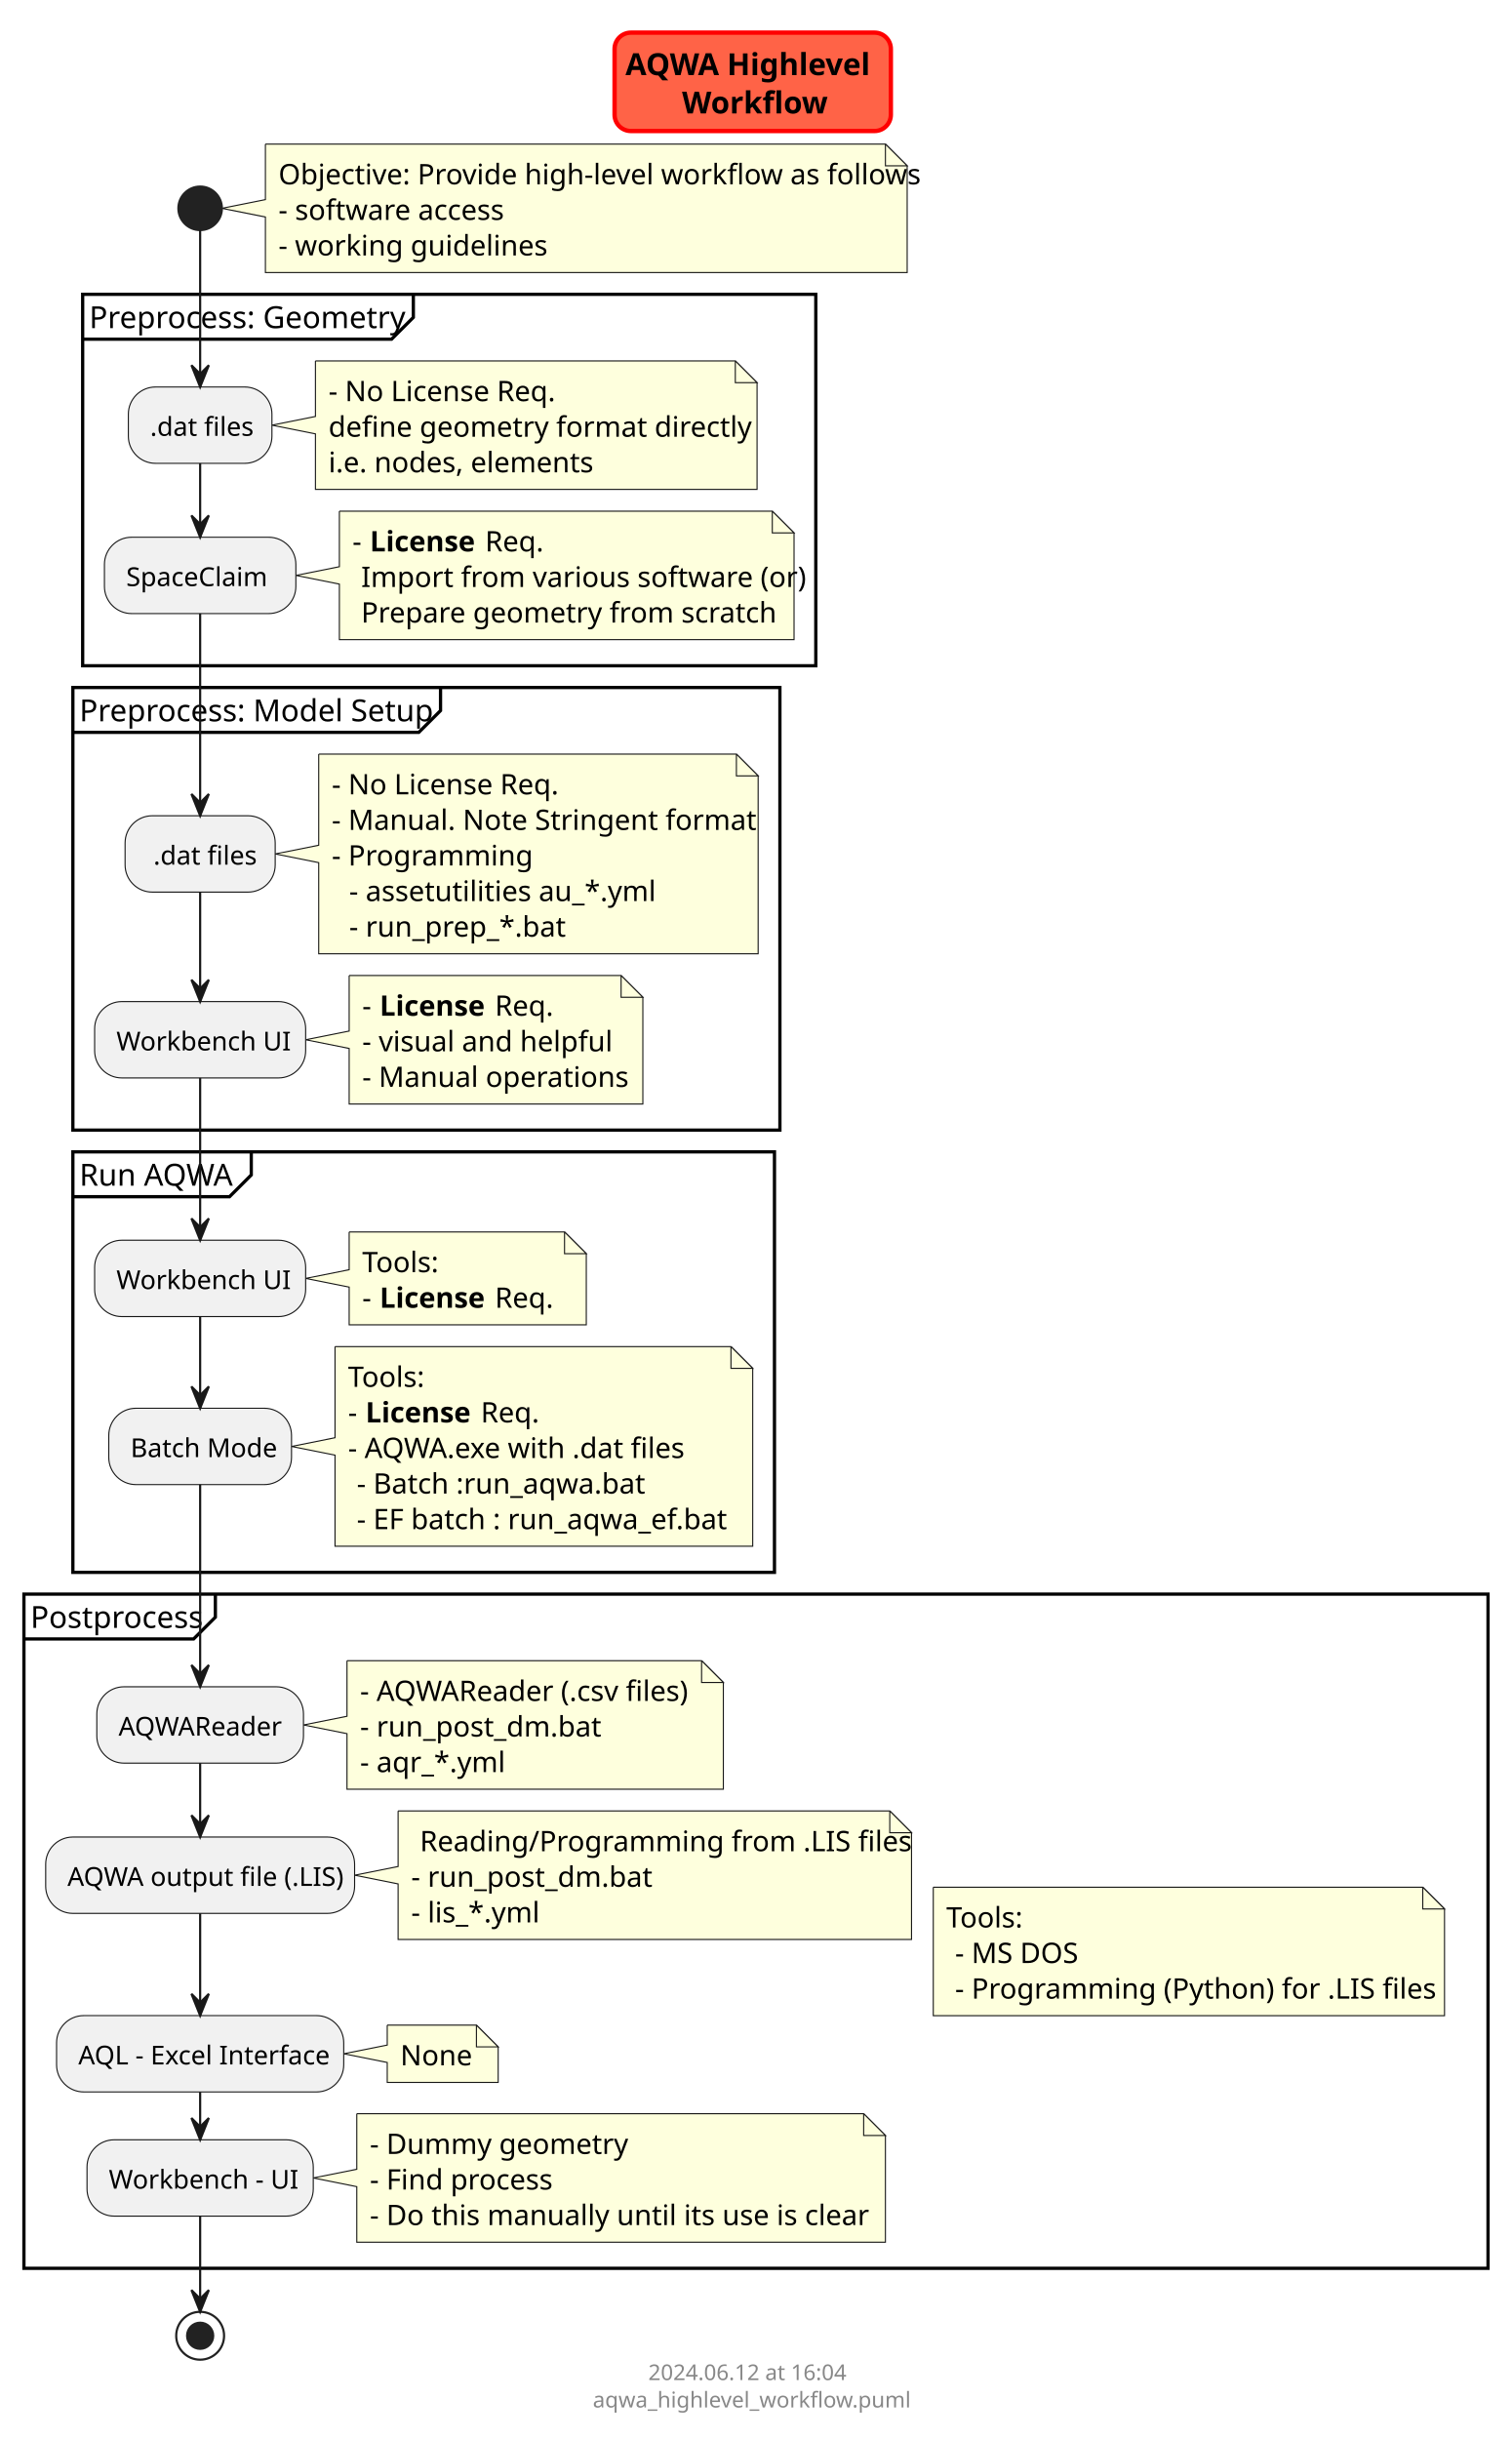
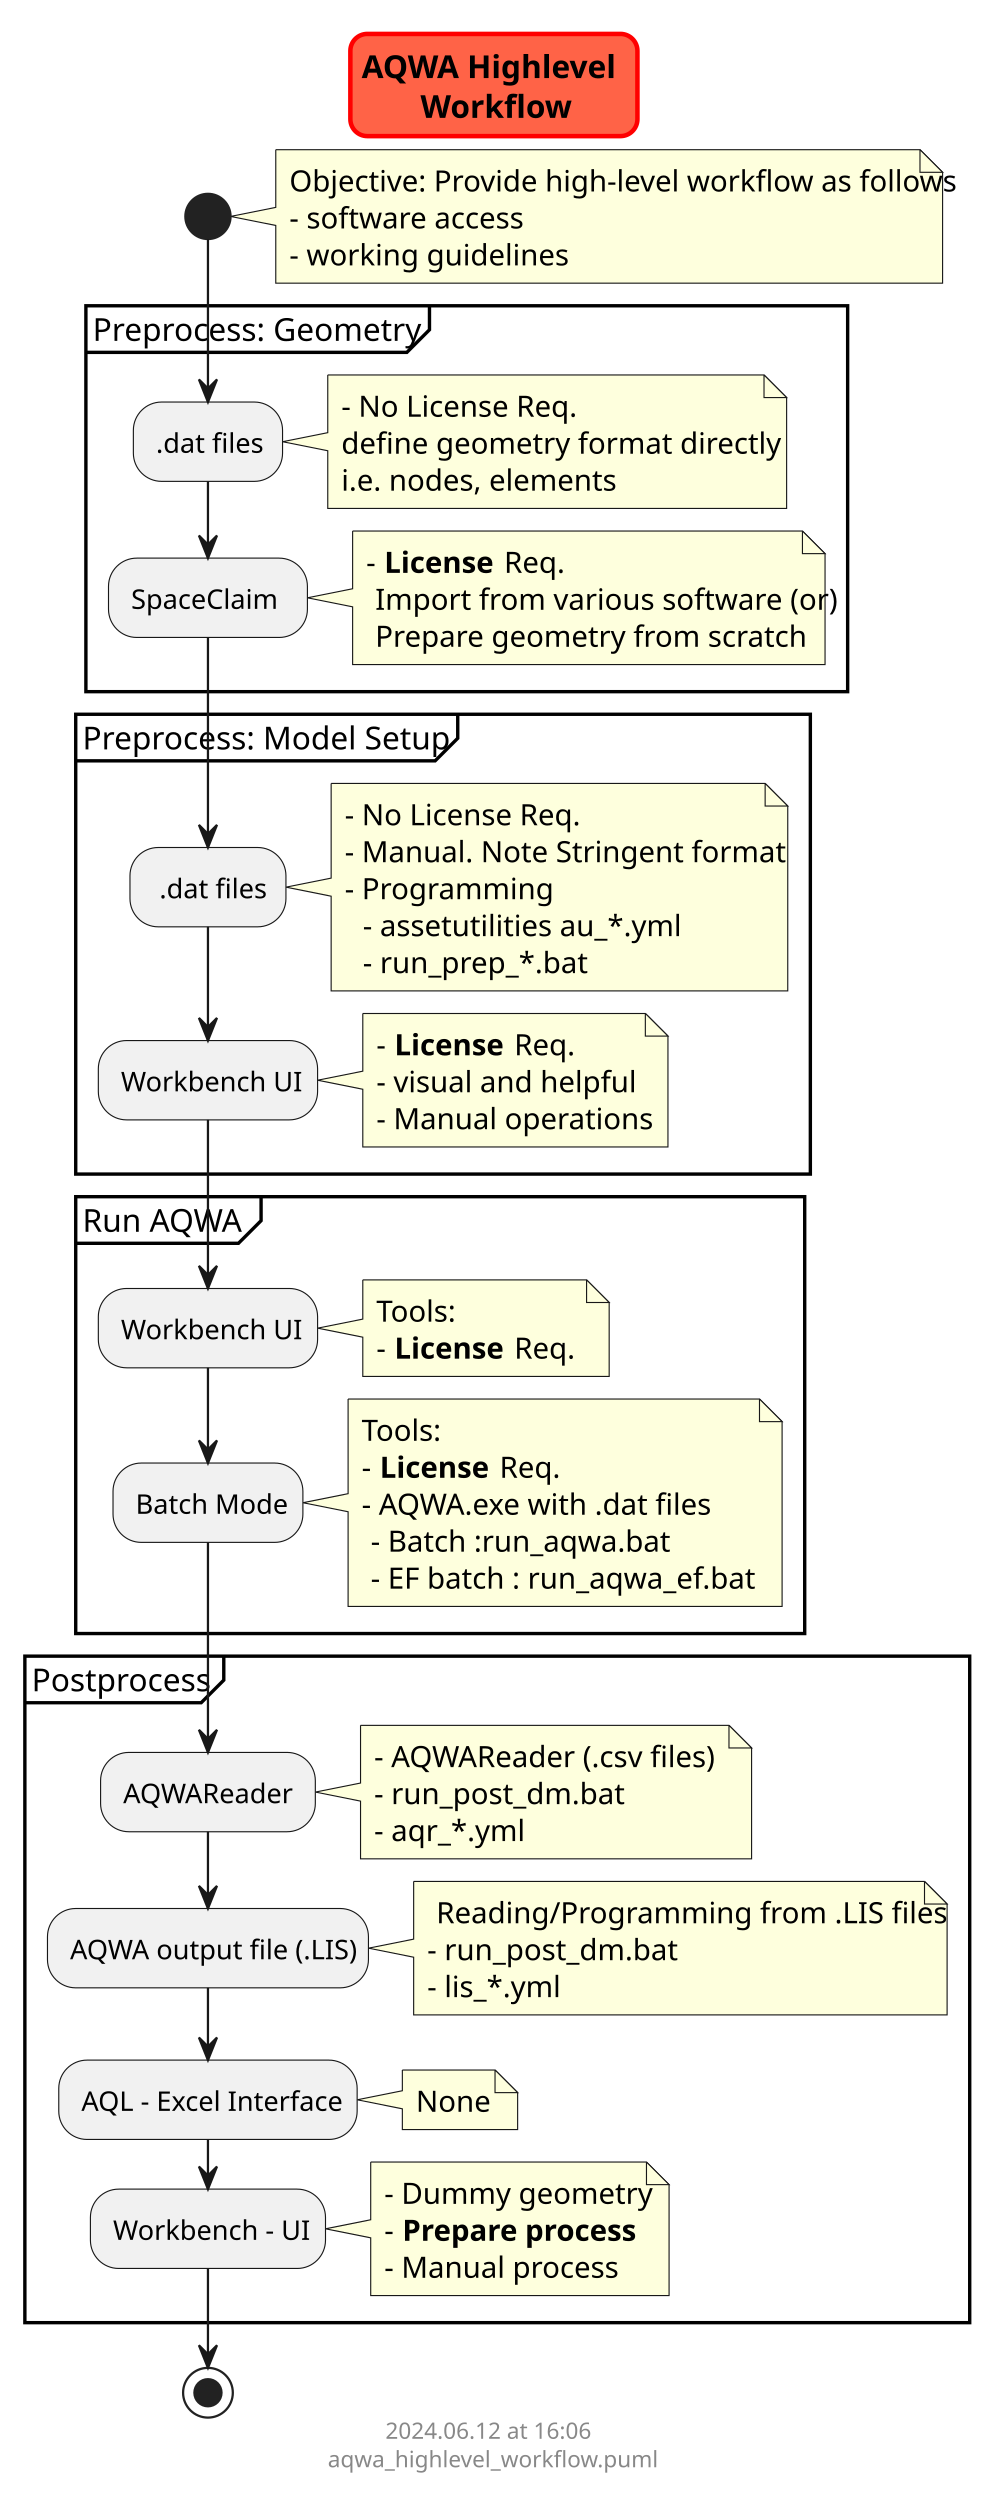
- <svg xmlns="http://www.w3.org/2000/svg" contentStyleType="text/css" height="3363px" preserveAspectRatio="none" style="width:2085px;height:3363px;background:#FFFFFF;" version="1.1" viewBox="0 0 2085 3363" width="2085px" zoomAndPan="magnify">
+ <svg xmlns="http://www.w3.org/2000/svg" contentStyleType="text/css" height="3318px" preserveAspectRatio="none" style="width:1320px;height:3318px;background:#FFFFFF;" version="1.1" viewBox="0 0 1320 3318" width="1320px" zoomAndPan="magnify">
  <defs />
  <g>
-     <rect fill="#FF6347" height="135.656" id="_title" rx="22.5" ry="22.5" style="stroke:#FF0000;stroke-width:6.0;" width="381" x="847.5" y="45" />
-     <text fill="#000000" font-family="sans-serif" font-size="42" font-weight="bold" lengthAdjust="spacing" textLength="339" x="862.5" y="103.6">AQWA Highlevel</text>
-     <text fill="#000000" font-family="sans-serif" font-size="42" font-weight="bold" lengthAdjust="spacing" textLength="195" x="940.5" y="156.428">Workflow</text>
+     <rect fill="#FF6347" height="135.656" id="_title" rx="22.5" ry="22.5" style="stroke:#FF0000;stroke-width:6.0;" width="381" x="465" y="45" />
+     <text fill="#000000" font-family="sans-serif" font-size="42" font-weight="bold" lengthAdjust="spacing" textLength="339" x="480" y="103.6">AQWA Highlevel</text>
+     <text fill="#000000" font-family="sans-serif" font-size="42" font-weight="bold" lengthAdjust="spacing" textLength="195" x="558" y="156.428">Workflow</text>
    <path d="M366,198.656 L366,275.238 L306,287.238 L366,299.238 L366,375.82 A0,0 0 0 0 366,375.82 L1251,375.82 A0,0 0 0 0 1251,375.82 L1251,228.656 L1221,198.656 L366,198.656 A0,0 0 0 0 366,198.656 " fill="#FEFFDD" style="stroke:#181818;stroke-width:1.5;" />
    <path d="M1221,198.656 L1221,228.656 L1251,228.656 L1221,198.656 " fill="#FEFFDD" style="stroke:#181818;stroke-width:1.5;" />
    <text fill="#000000" font-family="sans-serif" font-size="39" lengthAdjust="spacing" textLength="822" x="384" y="254.142">Objective: Provide high-level workflow as follows</text>
    <text fill="#000000" font-family="sans-serif" font-size="39" lengthAdjust="spacing" textLength="306" x="384" y="303.196">- software access</text>
    <text fill="#000000" font-family="sans-serif" font-size="39" lengthAdjust="spacing" textLength="342" x="384" y="352.251">- working guidelines</text>
    <ellipse cx="276" cy="287.238" fill="#222222" rx="30" ry="30" style="stroke:#222222;stroke-width:3.0;" />
    <rect fill="none" height="512.156" style="stroke:#000000;stroke-width:4.5;" width="1011" x="114" y="405.82" />
    <path d="M570,405.82 L570,437.648 L540,467.648 L114,467.648 " fill="none" style="stroke:#000000;stroke-width:4.5;" />
    <text fill="#000000" font-family="sans-serif" font-size="42" lengthAdjust="spacing" textLength="426" x="123" y="452.42">Preprocess: Geometry</text>
    <path d="M435,497.648 L435,574.231 L375,586.231 L435,598.231 L435,674.812 A0,0 0 0 0 435,674.812 L1044,674.812 A0,0 0 0 0 1044,674.812 L1044,527.648 L1014,497.648 L435,497.648 A0,0 0 0 0 435,497.648 " fill="#FEFFDD" style="stroke:#181818;stroke-width:1.5;" />
    <path d="M1014,497.648 L1014,527.648 L1044,527.648 L1014,497.648 " fill="#FEFFDD" style="stroke:#181818;stroke-width:1.5;" />
    <text fill="#000000" font-family="sans-serif" font-size="39" lengthAdjust="spacing" textLength="312" x="453" y="553.134">- No License Req.</text>
    <text fill="#000000" font-family="sans-serif" font-size="39" lengthAdjust="spacing" textLength="534" x="453" y="602.188">define geometry format directly</text>
    <text fill="#000000" font-family="sans-serif" font-size="39" lengthAdjust="spacing" textLength="354" x="453" y="651.243">i.e. nodes, elements</text>
    <rect fill="#F1F1F1" height="105.281" rx="37.5" ry="37.5" style="stroke:#181818;stroke-width:1.5;" width="198" x="177" y="533.59" />
    <text fill="#000000" font-family="sans-serif" font-size="36" lengthAdjust="spacing" textLength="138" x="207" y="600.961">.dat files</text>
    <path d="M468,704.812 L468,781.394 L408,793.394 L468,805.394 L468,881.977 A0,0 0 0 0 468,881.977 L1095,881.977 A0,0 0 0 0 1095,881.977 L1095,734.812 L1065,704.812 L468,704.812 A0,0 0 0 0 468,704.812 " fill="#FEFFDD" style="stroke:#181818;stroke-width:1.5;" />
    <path d="M1065,704.812 L1065,734.812 L1095,734.812 L1065,704.812 " fill="#FEFFDD" style="stroke:#181818;stroke-width:1.5;" />
    <text fill="#000000" font-family="sans-serif" font-size="39" lengthAdjust="spacing" textLength="12" x="486" y="760.298">-</text>
    <text fill="#000000" font-family="sans-serif" font-size="39" font-weight="bold" lengthAdjust="spacing" textLength="147" x="510" y="760.298">License</text>
    <text fill="#000000" font-family="sans-serif" font-size="39" lengthAdjust="spacing" textLength="81" x="669" y="760.298">Req.</text>
    <text fill="#000000" font-family="sans-serif" font-size="39" lengthAdjust="spacing" textLength="552" x="498" y="809.352">Import from various software (or)</text>
    <text fill="#000000" font-family="sans-serif" font-size="39" lengthAdjust="spacing" textLength="537" x="498" y="858.407">Prepare geometry from scratch</text>
    <rect fill="#F1F1F1" height="105.281" rx="37.5" ry="37.5" style="stroke:#181818;stroke-width:1.5;" width="264" x="144" y="740.754" />
    <text fill="#000000" font-family="sans-serif" font-size="36" lengthAdjust="spacing" textLength="204" x="174" y="808.125">SpaceClaim</text>
    <rect fill="none" height="610.266" style="stroke:#000000;stroke-width:4.5;" width="975" x="100.5" y="947.977" />
    <path d="M607.5,947.977 L607.5,979.805 L577.5,1009.805 L100.5,1009.805 " fill="none" style="stroke:#000000;stroke-width:4.5;" />
    <text fill="#000000" font-family="sans-serif" font-size="42" lengthAdjust="spacing" textLength="477" x="109.5" y="994.576">Preprocess: Model Setup</text>
    <path d="M439.5,1039.805 L439.5,1165.441 L379.5,1177.441 L439.5,1189.441 L439.5,1315.078 A0,0 0 0 0 439.5,1315.078 L1045.5,1315.078 A0,0 0 0 0 1045.5,1315.078 L1045.5,1069.805 L1015.5,1039.805 L439.5,1039.805 A0,0 0 0 0 439.5,1039.805 " fill="#FEFFDD" style="stroke:#181818;stroke-width:1.5;" />
    <path d="M1015.5,1039.805 L1015.5,1069.805 L1045.5,1069.805 L1015.5,1039.805 " fill="#FEFFDD" style="stroke:#181818;stroke-width:1.5;" />
    <text fill="#000000" font-family="sans-serif" font-size="39" lengthAdjust="spacing" textLength="312" x="457.5" y="1095.29">- No License Req.</text>
    <text fill="#000000" font-family="sans-serif" font-size="39" lengthAdjust="spacing" textLength="543" x="457.5" y="1144.345">- Manual. Note Stringent format</text>
    <text fill="#000000" font-family="sans-serif" font-size="39" lengthAdjust="spacing" textLength="255" x="457.5" y="1193.399">- Programming</text>
    <text fill="#000000" font-family="sans-serif" font-size="39" lengthAdjust="spacing" textLength="408" x="481.5" y="1242.454">- assetutilities au_*.yml</text>
    <text fill="#000000" font-family="sans-serif" font-size="39" lengthAdjust="spacing" textLength="276" x="481.5" y="1291.509">- run_prep_*.bat</text>
    <rect fill="#F1F1F1" height="105.281" rx="37.5" ry="37.5" style="stroke:#181818;stroke-width:1.5;" width="207" x="172.5" y="1124.801" />
    <text fill="#000000" font-family="sans-serif" font-size="36" lengthAdjust="spacing" textLength="138" x="211.5" y="1192.172">.dat files</text>
    <path d="M481.5,1345.078 L481.5,1421.66 L421.5,1433.66 L481.5,1445.66 L481.5,1522.242 A0,0 0 0 0 481.5,1522.242 L886.5,1522.242 A0,0 0 0 0 886.5,1522.242 L886.5,1375.078 L856.5,1345.078 L481.5,1345.078 A0,0 0 0 0 481.5,1345.078 " fill="#FEFFDD" style="stroke:#181818;stroke-width:1.5;" />
    <path d="M856.5,1345.078 L856.5,1375.078 L886.5,1375.078 L856.5,1345.078 " fill="#FEFFDD" style="stroke:#181818;stroke-width:1.5;" />
    <text fill="#000000" font-family="sans-serif" font-size="39" lengthAdjust="spacing" textLength="12" x="499.5" y="1400.563">-</text>
    <text fill="#000000" font-family="sans-serif" font-size="39" font-weight="bold" lengthAdjust="spacing" textLength="147" x="523.5" y="1400.563">License</text>
    <text fill="#000000" font-family="sans-serif" font-size="39" lengthAdjust="spacing" textLength="81" x="682.5" y="1400.563">Req.</text>
    <text fill="#000000" font-family="sans-serif" font-size="39" lengthAdjust="spacing" textLength="318" x="499.5" y="1449.618">- visual and helpful</text>
    <text fill="#000000" font-family="sans-serif" font-size="39" lengthAdjust="spacing" textLength="342" x="499.5" y="1498.673">- Manual operations</text>
    <rect fill="#F1F1F1" height="105.281" rx="37.5" ry="37.5" style="stroke:#181818;stroke-width:1.5;" width="291" x="130.5" y="1381.02" />
    <text fill="#000000" font-family="sans-serif" font-size="36" lengthAdjust="spacing" textLength="231" x="160.5" y="1448.391">Workbench UI</text>
    <rect fill="none" height="579.797" style="stroke:#000000;stroke-width:4.5;" width="967.5" x="100.5" y="1588.242" />
    <path d="M346.5,1588.242 L346.5,1620.07 L316.5,1650.07 L100.5,1650.07 " fill="none" style="stroke:#000000;stroke-width:4.5;" />
    <text fill="#000000" font-family="sans-serif" font-size="42" lengthAdjust="spacing" textLength="216" x="109.5" y="1634.842">Run AQWA</text>
    <path d="M481.5,1698.656 L481.5,1750.711 L421.5,1762.711 L481.5,1774.711 L481.5,1826.766 A0,0 0 0 0 481.5,1826.766 L808.5,1826.766 A0,0 0 0 0 808.5,1826.766 L808.5,1728.656 L778.5,1698.656 L481.5,1698.656 A0,0 0 0 0 481.5,1698.656 " fill="#FEFFDD" style="stroke:#181818;stroke-width:1.5;" />
    <path d="M778.5,1698.656 L778.5,1728.656 L808.5,1728.656 L778.5,1698.656 " fill="#FEFFDD" style="stroke:#181818;stroke-width:1.5;" />
    <text fill="#000000" font-family="sans-serif" font-size="39" lengthAdjust="spacing" textLength="105" x="499.5" y="1754.142">Tools:</text>
    <text fill="#000000" font-family="sans-serif" font-size="39" lengthAdjust="spacing" textLength="12" x="499.5" y="1803.196">-</text>
    <text fill="#000000" font-family="sans-serif" font-size="39" font-weight="bold" lengthAdjust="spacing" textLength="147" x="523.5" y="1803.196">License</text>
    <text fill="#000000" font-family="sans-serif" font-size="39" lengthAdjust="spacing" textLength="81" x="682.5" y="1803.196">Req.</text>
    <rect fill="#F1F1F1" height="105.281" rx="37.5" ry="37.5" style="stroke:#181818;stroke-width:1.5;" width="291" x="130.5" y="1710.07" />
    <text fill="#000000" font-family="sans-serif" font-size="36" lengthAdjust="spacing" textLength="231" x="160.5" y="1777.441">Workbench UI</text>
    <path d="M462,1856.766 L462,1982.402 L402,1994.402 L462,2006.402 L462,2132.039 A0,0 0 0 0 462,2132.039 L1038,2132.039 A0,0 0 0 0 1038,2132.039 L1038,1886.766 L1008,1856.766 L462,1856.766 A0,0 0 0 0 462,1856.766 " fill="#FEFFDD" style="stroke:#181818;stroke-width:1.5;" />
    <path d="M1008,1856.766 L1008,1886.766 L1038,1886.766 L1008,1856.766 " fill="#FEFFDD" style="stroke:#181818;stroke-width:1.5;" />
    <text fill="#000000" font-family="sans-serif" font-size="39" lengthAdjust="spacing" textLength="105" x="480" y="1912.251">Tools:</text>
    <text fill="#000000" font-family="sans-serif" font-size="39" lengthAdjust="spacing" textLength="12" x="480" y="1961.306">-</text>
    <text fill="#000000" font-family="sans-serif" font-size="39" font-weight="bold" lengthAdjust="spacing" textLength="147" x="504" y="1961.306">License</text>
    <text fill="#000000" font-family="sans-serif" font-size="39" lengthAdjust="spacing" textLength="81" x="663" y="1961.306">Req.</text>
    <text fill="#000000" font-family="sans-serif" font-size="39" lengthAdjust="spacing" textLength="462" x="480" y="2010.36">- AQWA.exe with .dat files</text>
    <text fill="#000000" font-family="sans-serif" font-size="39" lengthAdjust="spacing" textLength="381" x="492" y="2059.415">- Batch :run_aqwa.bat</text>
    <text fill="#000000" font-family="sans-serif" font-size="39" lengthAdjust="spacing" textLength="501" x="492" y="2108.47">- EF batch : run_aqwa_ef.bat</text>
    <rect fill="#F1F1F1" height="105.281" rx="37.5" ry="37.5" style="stroke:#181818;stroke-width:1.5;" width="252" x="150" y="1941.762" />
    <text fill="#000000" font-family="sans-serif" font-size="36" lengthAdjust="spacing" textLength="192" x="180" y="2009.133">Batch Mode</text>
-     <rect fill="none" height="929.602" style="stroke:#000000;stroke-width:4.5;" width="2019" x="33" y="2198.039" />
+     <rect fill="none" height="884.602" style="stroke:#000000;stroke-width:4.5;" width="1254" x="33" y="2198.039" />
    <path d="M297,2198.039 L297,2229.867 L267,2259.867 L33,2259.867 " fill="none" style="stroke:#000000;stroke-width:4.5;" />
    <text fill="#000000" font-family="sans-serif" font-size="42" lengthAdjust="spacing" textLength="234" x="42" y="2244.639">Postprocess</text>
-     <path d="M1287,2602.172 L1287,2779.336 L1992,2779.336 L1992,2632.172 L1962,2602.172 L1287,2602.172 " fill="#FEFFDD" style="stroke:#181818;stroke-width:1.5;" />
-     <path d="M1962,2602.172 L1962,2632.172 L1992,2632.172 L1962,2602.172 " fill="#FEFFDD" style="stroke:#181818;stroke-width:1.5;" />
-     <text fill="#000000" font-family="sans-serif" font-size="39" lengthAdjust="spacing" textLength="105" x="1305" y="2657.657">Tools:</text>
-     <text fill="#000000" font-family="sans-serif" font-size="39" lengthAdjust="spacing" textLength="180" x="1317" y="2706.712">- MS DOS</text>
-     <text fill="#000000" font-family="sans-serif" font-size="39" lengthAdjust="spacing" textLength="630" x="1317" y="2755.767">- Programming (Python) for .LIS files</text>
    <path d="M478.5,2289.867 L478.5,2366.449 L418.5,2378.449 L478.5,2390.449 L478.5,2467.031 A0,0 0 0 0 478.5,2467.031 L997.5,2467.031 A0,0 0 0 0 997.5,2467.031 L997.5,2319.867 L967.5,2289.867 L478.5,2289.867 A0,0 0 0 0 478.5,2289.867 " fill="#FEFFDD" style="stroke:#181818;stroke-width:1.5;" />
    <path d="M967.5,2289.867 L967.5,2319.867 L997.5,2319.867 L967.5,2289.867 " fill="#FEFFDD" style="stroke:#181818;stroke-width:1.5;" />
    <text fill="#000000" font-family="sans-serif" font-size="39" lengthAdjust="spacing" textLength="456" x="496.5" y="2345.352">- AQWAReader (.csv files)</text>
    <text fill="#000000" font-family="sans-serif" font-size="39" lengthAdjust="spacing" textLength="315" x="496.5" y="2394.407">- run_post_dm.bat</text>
    <text fill="#000000" font-family="sans-serif" font-size="39" lengthAdjust="spacing" textLength="189" x="496.5" y="2443.462">- aqr_*.yml</text>
    <rect fill="#F1F1F1" height="105.281" rx="37.5" ry="37.5" style="stroke:#181818;stroke-width:1.5;" width="285" x="133.5" y="2325.809" />
    <text fill="#000000" font-family="sans-serif" font-size="36" lengthAdjust="spacing" textLength="225" x="163.5" y="2393.18">AQWAReader</text>
    <path d="M549,2497.031 L549,2573.613 L489,2585.613 L549,2597.613 L549,2674.195 A0,0 0 0 0 549,2674.195 L1257,2674.195 A0,0 0 0 0 1257,2674.195 L1257,2527.031 L1227,2497.031 L549,2497.031 A0,0 0 0 0 549,2497.031 " fill="#FEFFDD" style="stroke:#181818;stroke-width:1.5;" />
    <path d="M1227,2497.031 L1227,2527.031 L1257,2527.031 L1227,2497.031 " fill="#FEFFDD" style="stroke:#181818;stroke-width:1.5;" />
    <text fill="#000000" font-family="sans-serif" font-size="39" lengthAdjust="spacing" textLength="633" x="579" y="2552.517">Reading/Programming from .LIS files</text>
    <text fill="#000000" font-family="sans-serif" font-size="39" lengthAdjust="spacing" textLength="315" x="567" y="2601.571">- run_post_dm.bat</text>
    <text fill="#000000" font-family="sans-serif" font-size="39" lengthAdjust="spacing" textLength="174" x="567" y="2650.626">- lis_*.yml</text>
    <rect fill="#F1F1F1" height="105.281" rx="37.5" ry="37.5" style="stroke:#181818;stroke-width:1.5;" width="426" x="63" y="2532.973" />
    <text fill="#000000" font-family="sans-serif" font-size="36" lengthAdjust="spacing" textLength="366" x="93" y="2600.344">AQWA output file (.LIS)</text>
-     <path d="M534,2792.309 L534,2819.836 L474,2831.836 L534,2843.836 L534,2871.363 A0,0 0 0 0 534,2871.363 L687,2871.363 A0,0 0 0 0 687,2871.363 L687,2822.309 L657,2792.309 L534,2792.309 A0,0 0 0 0 534,2792.309 " fill="#FEFFDD" style="stroke:#181818;stroke-width:1.5;" />
-     <path d="M657,2792.309 L657,2822.309 L687,2822.309 L657,2792.309 " fill="#FEFFDD" style="stroke:#181818;stroke-width:1.5;" />
-     <text fill="#000000" font-family="sans-serif" font-size="39" lengthAdjust="spacing" textLength="90" x="552" y="2847.794">None</text>
-     <rect fill="#F1F1F1" height="105.281" rx="37.5" ry="37.5" style="stroke:#181818;stroke-width:1.5;" width="396" x="78" y="2779.195" />
-     <text fill="#000000" font-family="sans-serif" font-size="36" lengthAdjust="spacing" textLength="336" x="108" y="2846.566">AQL - Excel Interface</text>
-     <path d="M492,2914.477 L492,2991.059 L432,3003.059 L492,3015.059 L492,3091.641 A0,0 0 0 0 492,3091.641 L1221,3091.641 A0,0 0 0 0 1221,3091.641 L1221,2944.477 L1191,2914.477 L492,2914.477 A0,0 0 0 0 492,2914.477 " fill="#FEFFDD" style="stroke:#181818;stroke-width:1.5;" />
-     <path d="M1191,2914.477 L1191,2944.477 L1221,2944.477 L1191,2914.477 " fill="#FEFFDD" style="stroke:#181818;stroke-width:1.5;" />
-     <text fill="#000000" font-family="sans-serif" font-size="39" lengthAdjust="spacing" textLength="333" x="510" y="2969.962">- Dummy geometry</text>
-     <text fill="#000000" font-family="sans-serif" font-size="39" lengthAdjust="spacing" textLength="249" x="510" y="3019.017">- Find process</text>
-     <text fill="#000000" font-family="sans-serif" font-size="39" lengthAdjust="spacing" textLength="666" x="510" y="3068.071">- Do this manually until its use is clear</text>
-     <rect fill="#F1F1F1" height="105.281" rx="37.5" ry="37.5" style="stroke:#181818;stroke-width:1.5;" width="312" x="120" y="2950.418" />
-     <text fill="#000000" font-family="sans-serif" font-size="36" lengthAdjust="spacing" textLength="252" x="150" y="3017.789">Workbench - UI</text>
-     <ellipse cx="276" cy="3220.641" fill="none" rx="33" ry="33" style="stroke:#222222;stroke-width:3.0;" />
-     <ellipse cx="276" cy="3220.641" fill="#222222" rx="18" ry="18" style="stroke:#222222;stroke-width:3.0;" />
+     <path d="M534,2747.309 L534,2774.836 L474,2786.836 L534,2798.836 L534,2826.363 A0,0 0 0 0 534,2826.363 L687,2826.363 A0,0 0 0 0 687,2826.363 L687,2777.309 L657,2747.309 L534,2747.309 A0,0 0 0 0 534,2747.309 " fill="#FEFFDD" style="stroke:#181818;stroke-width:1.5;" />
+     <path d="M657,2747.309 L657,2777.309 L687,2777.309 L657,2747.309 " fill="#FEFFDD" style="stroke:#181818;stroke-width:1.5;" />
+     <text fill="#000000" font-family="sans-serif" font-size="39" lengthAdjust="spacing" textLength="90" x="552" y="2802.794">None</text>
+     <rect fill="#F1F1F1" height="105.281" rx="37.5" ry="37.5" style="stroke:#181818;stroke-width:1.5;" width="396" x="78" y="2734.195" />
+     <text fill="#000000" font-family="sans-serif" font-size="36" lengthAdjust="spacing" textLength="336" x="108" y="2801.566">AQL - Excel Interface</text>
+     <path d="M492,2869.477 L492,2946.059 L432,2958.059 L492,2970.059 L492,3046.641 A0,0 0 0 0 492,3046.641 L888,3046.641 A0,0 0 0 0 888,3046.641 L888,2899.477 L858,2869.477 L492,2869.477 A0,0 0 0 0 492,2869.477 " fill="#FEFFDD" style="stroke:#181818;stroke-width:1.5;" />
+     <path d="M858,2869.477 L858,2899.477 L888,2899.477 L858,2869.477 " fill="#FEFFDD" style="stroke:#181818;stroke-width:1.5;" />
+     <text fill="#000000" font-family="sans-serif" font-size="39" lengthAdjust="spacing" textLength="333" x="510" y="2924.962">- Dummy geometry</text>
+     <text fill="#000000" font-family="sans-serif" font-size="39" lengthAdjust="spacing" textLength="12" x="510" y="2974.017">-</text>
+     <text fill="#000000" font-family="sans-serif" font-size="39" font-weight="bold" lengthAdjust="spacing" textLength="309" x="534" y="2974.017">Prepare process</text>
+     <text fill="#000000" font-family="sans-serif" font-size="39" lengthAdjust="spacing" textLength="300" x="510" y="3023.071">- Manual process</text>
+     <rect fill="#F1F1F1" height="105.281" rx="37.5" ry="37.5" style="stroke:#181818;stroke-width:1.5;" width="312" x="120" y="2905.418" />
+     <text fill="#000000" font-family="sans-serif" font-size="36" lengthAdjust="spacing" textLength="252" x="150" y="2972.789">Workbench - UI</text>
+     <ellipse cx="276" cy="3175.641" fill="none" rx="33" ry="33" style="stroke:#222222;stroke-width:3.0;" />
+     <ellipse cx="276" cy="3175.641" fill="#222222" rx="18" ry="18" style="stroke:#222222;stroke-width:3.0;" />
    <line style="stroke:#181818;stroke-width:3.0;" x1="276" x2="276" y1="638.871" y2="740.754" />
    <polygon fill="#181818" points="264,710.754,276,740.754,288,710.754,276,722.754" style="stroke:#181818;stroke-width:3.0;" />
    <line style="stroke:#181818;stroke-width:3.0;" x1="276" x2="276" y1="317.238" y2="533.59" />
    <polygon fill="#181818" points="264,503.59,276,533.59,288,503.59,276,515.59" style="stroke:#181818;stroke-width:3.0;" />
    <line style="stroke:#181818;stroke-width:3.0;" x1="276" x2="276" y1="1230.082" y2="1381.02" />
    <polygon fill="#181818" points="264,1351.02,276,1381.02,288,1351.02,276,1363.02" style="stroke:#181818;stroke-width:3.0;" />
    <line style="stroke:#181818;stroke-width:3.0;" x1="276" x2="276" y1="846.035" y2="1124.801" />
    <polygon fill="#181818" points="264,1094.801,276,1124.801,288,1094.801,276,1106.801" style="stroke:#181818;stroke-width:3.0;" />
    <line style="stroke:#181818;stroke-width:3.0;" x1="276" x2="276" y1="1815.352" y2="1941.762" />
    <polygon fill="#181818" points="264,1911.762,276,1941.762,288,1911.762,276,1923.762" style="stroke:#181818;stroke-width:3.0;" />
    <line style="stroke:#181818;stroke-width:3.0;" x1="276" x2="276" y1="1486.301" y2="1710.07" />
    <polygon fill="#181818" points="264,1680.07,276,1710.07,288,1680.07,276,1692.07" style="stroke:#181818;stroke-width:3.0;" />
    <line style="stroke:#181818;stroke-width:3.0;" x1="276" x2="276" y1="2431.09" y2="2532.973" />
    <polygon fill="#181818" points="264,2502.973,276,2532.973,288,2502.973,276,2514.973" style="stroke:#181818;stroke-width:3.0;" />
-     <line style="stroke:#181818;stroke-width:3.0;" x1="276" x2="276" y1="2638.254" y2="2779.195" />
-     <polygon fill="#181818" points="264,2749.195,276,2779.195,288,2749.195,276,2761.195" style="stroke:#181818;stroke-width:3.0;" />
-     <line style="stroke:#181818;stroke-width:3.0;" x1="276" x2="276" y1="2884.477" y2="2950.418" />
-     <polygon fill="#181818" points="264,2920.418,276,2950.418,288,2920.418,276,2932.418" style="stroke:#181818;stroke-width:3.0;" />
+     <line style="stroke:#181818;stroke-width:3.0;" x1="276" x2="276" y1="2638.254" y2="2734.195" />
+     <polygon fill="#181818" points="264,2704.195,276,2734.195,288,2704.195,276,2716.195" style="stroke:#181818;stroke-width:3.0;" />
+     <line style="stroke:#181818;stroke-width:3.0;" x1="276" x2="276" y1="2839.477" y2="2905.418" />
+     <polygon fill="#181818" points="264,2875.418,276,2905.418,288,2875.418,276,2887.418" style="stroke:#181818;stroke-width:3.0;" />
    <line style="stroke:#181818;stroke-width:3.0;" x1="276" x2="276" y1="2047.043" y2="2325.809" />
    <polygon fill="#181818" points="264,2295.809,276,2325.809,288,2295.809,276,2307.809" style="stroke:#181818;stroke-width:3.0;" />
-     <line style="stroke:#181818;stroke-width:3.0;" x1="276" x2="276" y1="3055.699" y2="3187.641" />
-     <polygon fill="#181818" points="264,3157.641,276,3187.641,288,3157.641,276,3169.641" style="stroke:#181818;stroke-width:3.0;" />
-     <text fill="#888888" font-family="sans-serif" font-size="30" lengthAdjust="spacing" textLength="288" x="894" y="3281.783">2024.06.12 at 16:04</text>
-     <text fill="#888888" font-family="sans-serif" font-size="30" lengthAdjust="spacing" textLength="441" x="817.5" y="3319.518">aqwa_highlevel_workflow.puml</text>
+     <line style="stroke:#181818;stroke-width:3.0;" x1="276" x2="276" y1="3010.699" y2="3142.641" />
+     <polygon fill="#181818" points="264,3112.641,276,3142.641,288,3112.641,276,3124.641" style="stroke:#181818;stroke-width:3.0;" />
+     <text fill="#888888" font-family="sans-serif" font-size="30" lengthAdjust="spacing" textLength="288" x="511.5" y="3236.783">2024.06.12 at 16:06</text>
+     <text fill="#888888" font-family="sans-serif" font-size="30" lengthAdjust="spacing" textLength="441" x="435" y="3274.518">aqwa_highlevel_workflow.puml</text>
  </g>
</svg>
